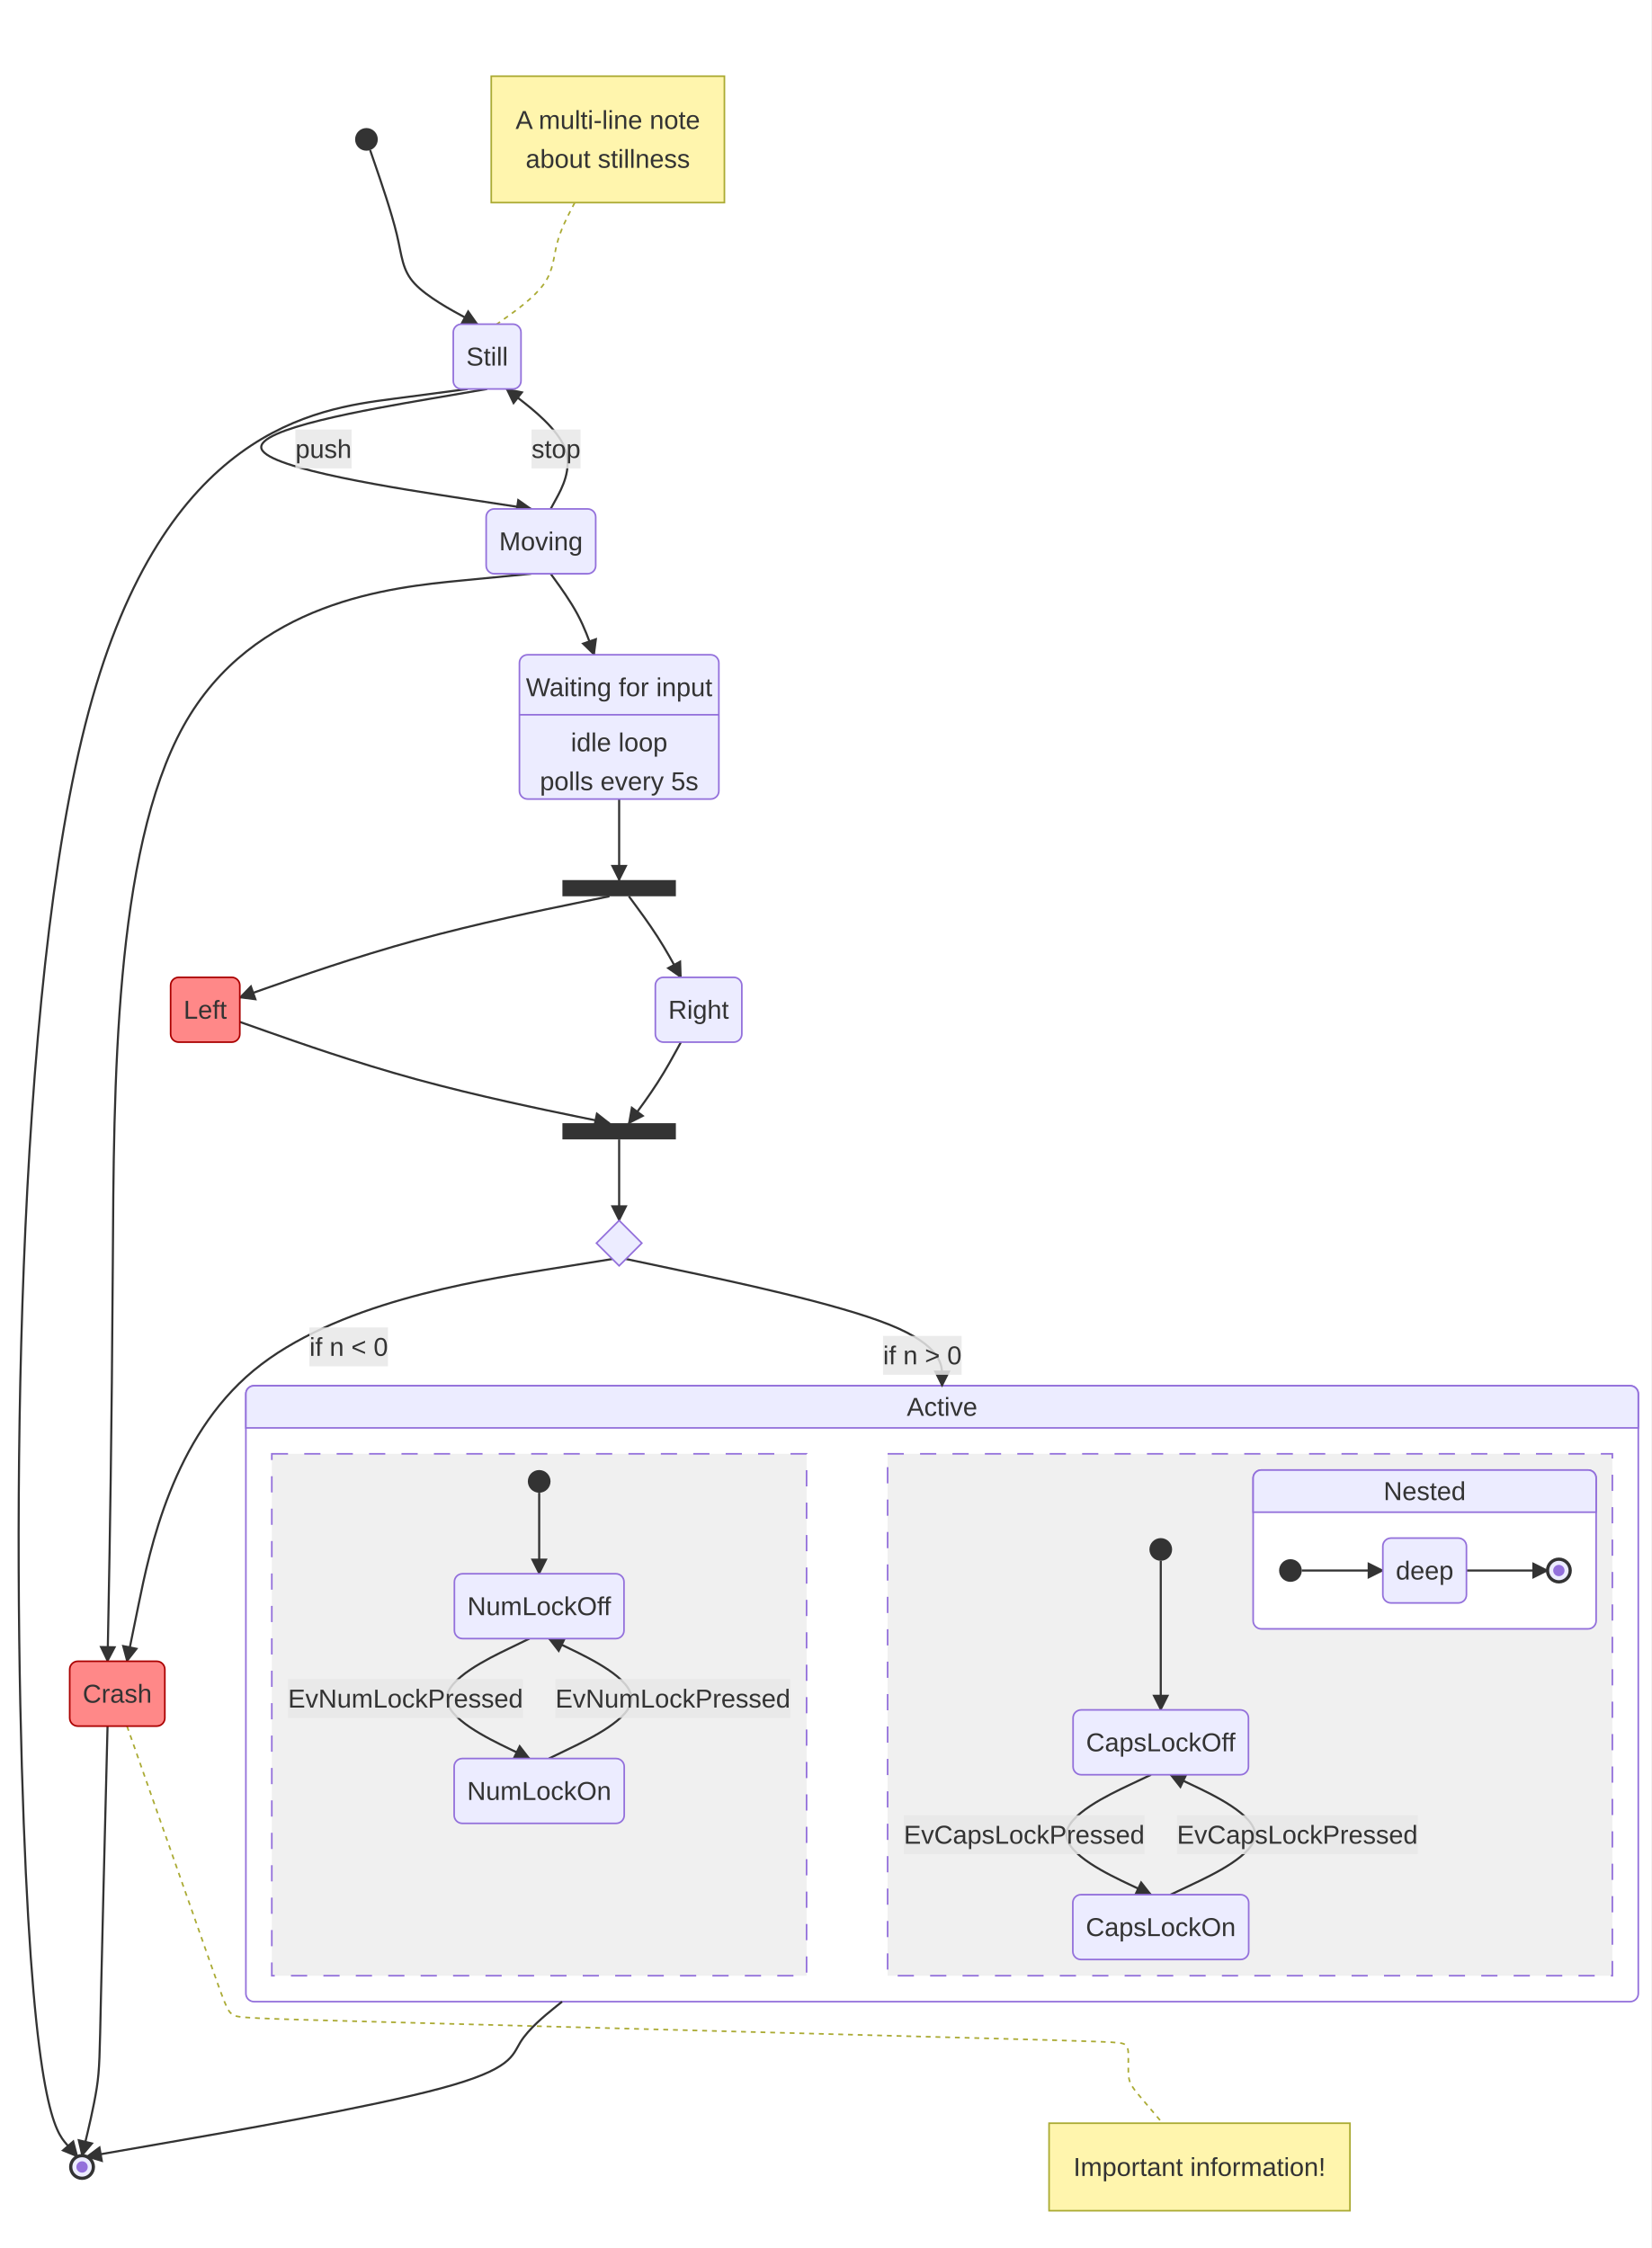
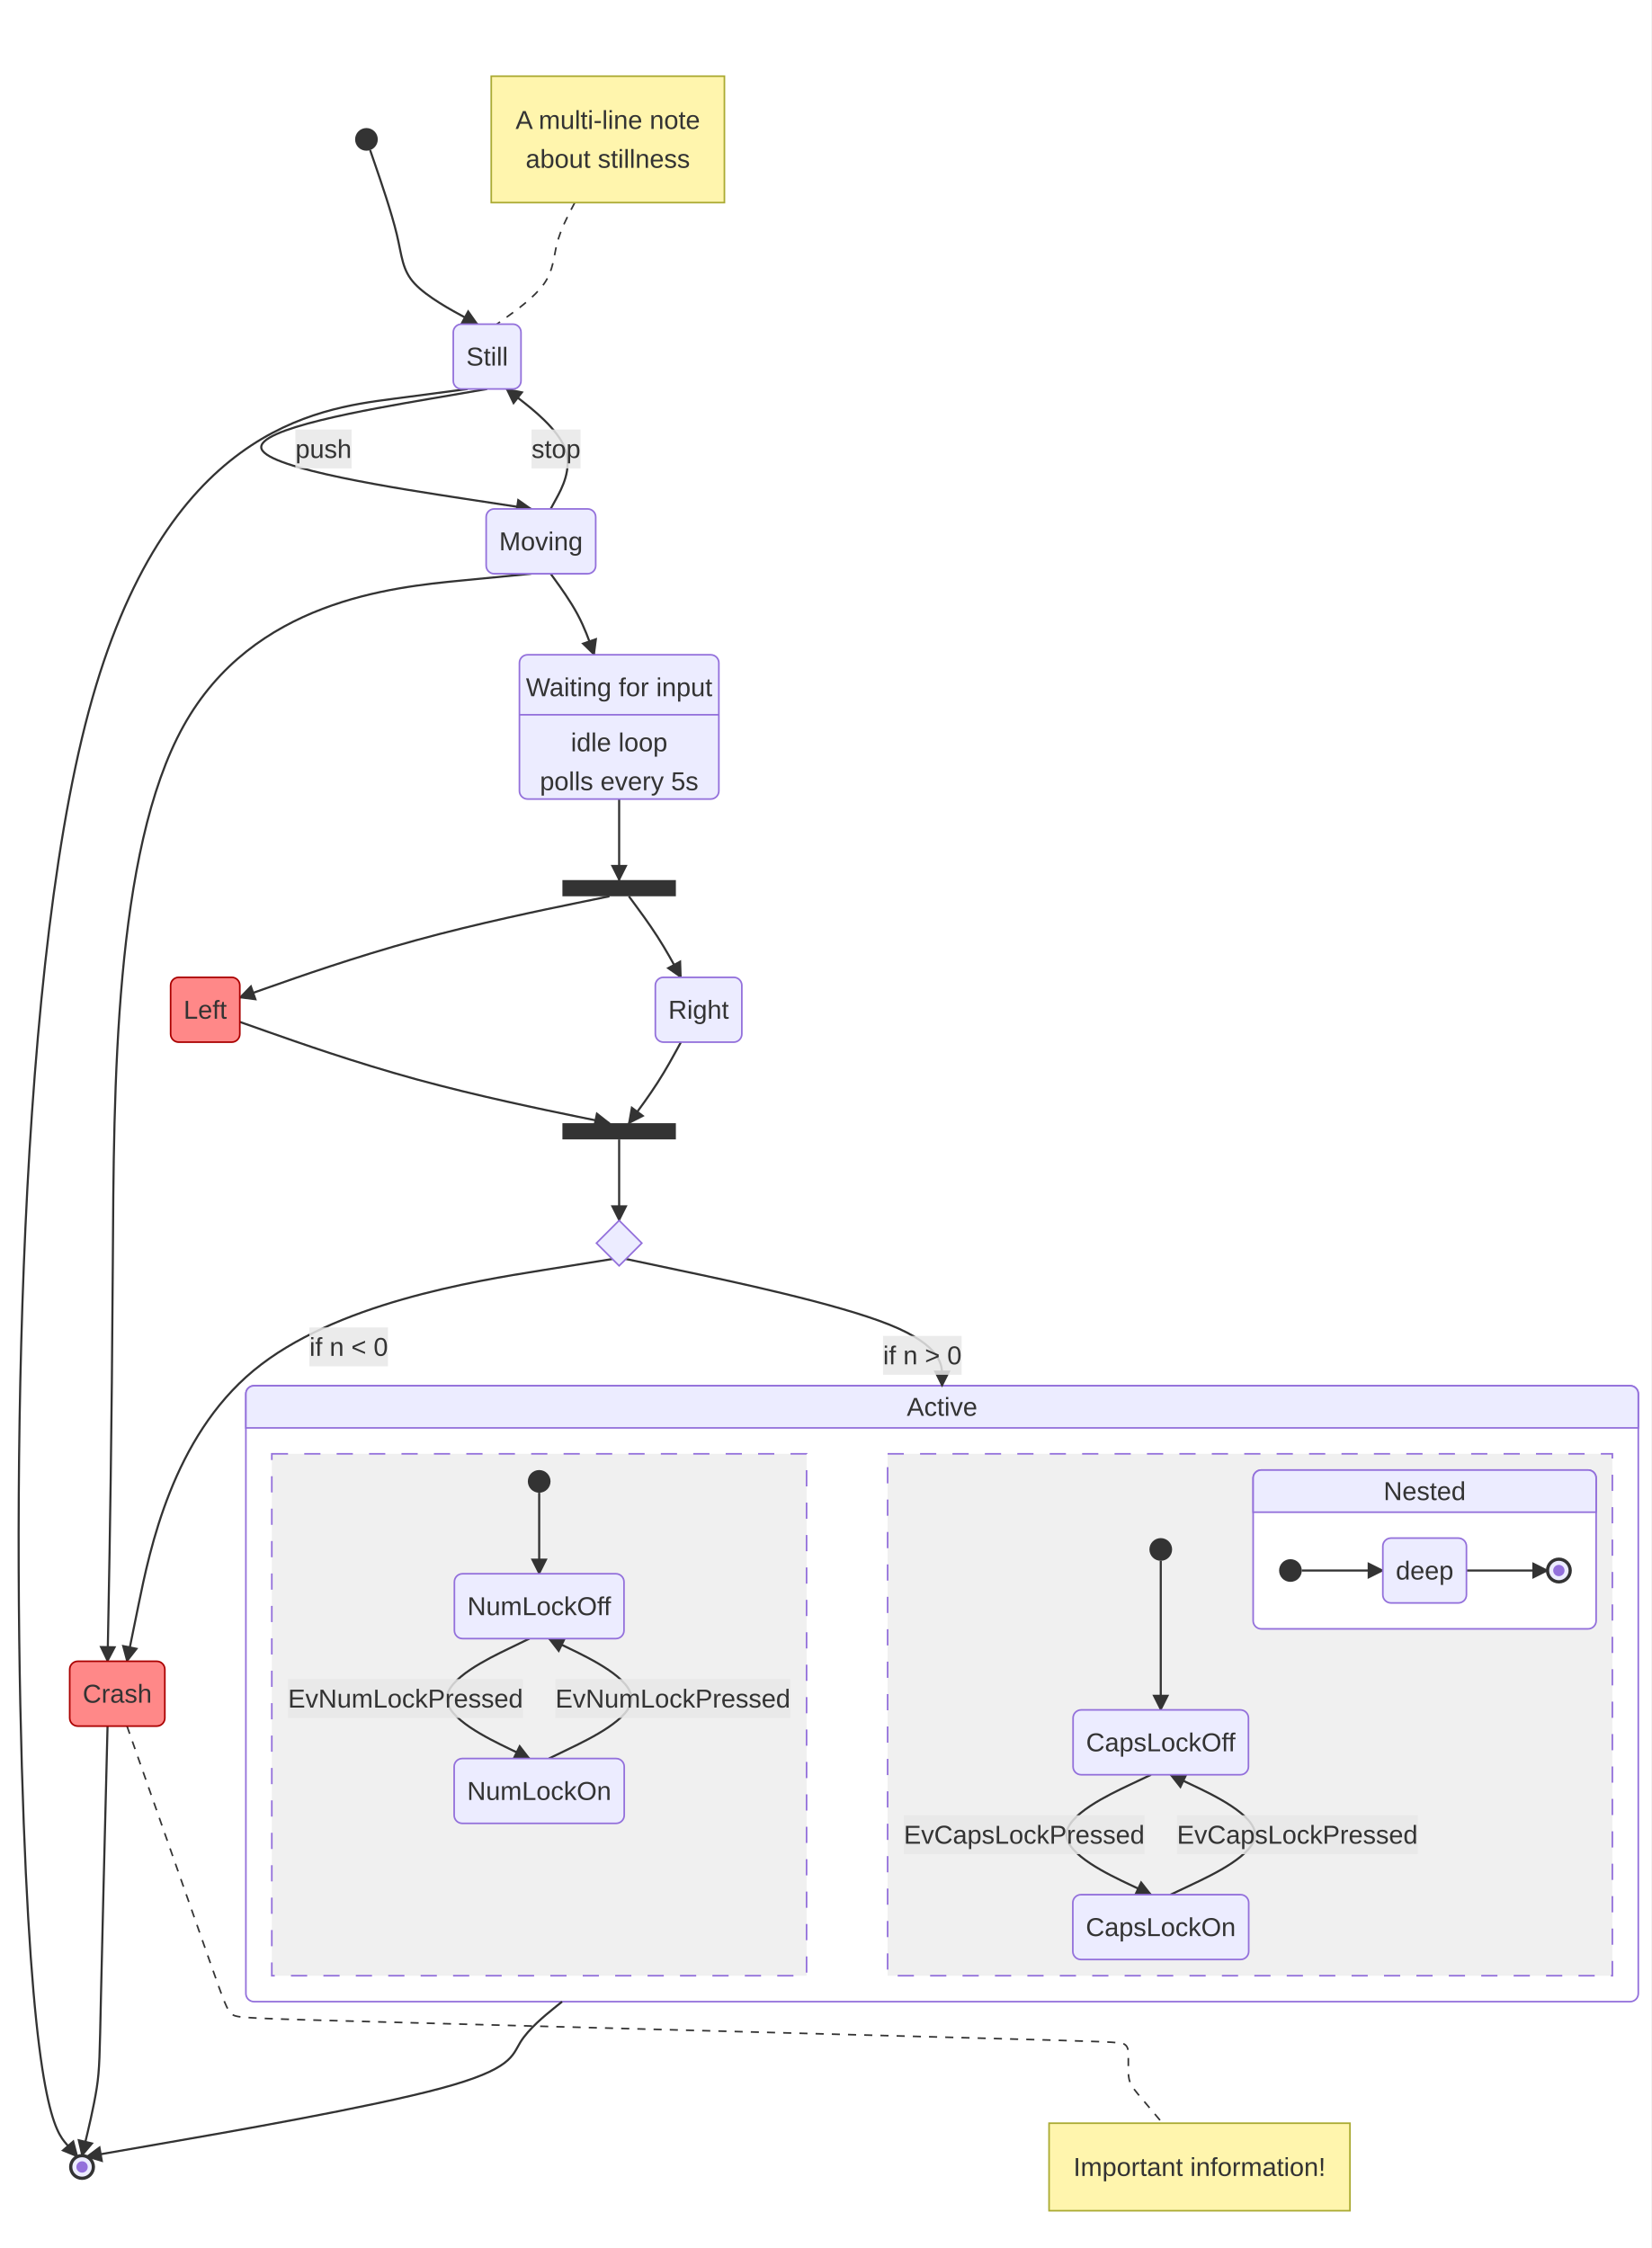
<svg xmlns="http://www.w3.org/2000/svg" id="mermaid" class="statediagram" width="1018.7" height="1387" viewBox="-893.1 -22 1018.7 1387" role="graphics-document document" aria-roledescription="statediagram">
-   <style>#mermaid{font-family:"trebuchet ms",verdana,arial,sans-serif;font-size:16px;fill:#333;}#mermaid .st{fill:#ECECFF;stroke:#9370DB;stroke-width:1px;}#mermaid .bar,#mermaid .start{fill:#333;stroke:none;}#mermaid .endo{fill:#ECECFF;stroke:#333;stroke-width:2px;}#mermaid .endi{fill:#9370DB;}#mermaid .choice{fill:#ECECFF;stroke:#9370DB;stroke-width:1px;}#mermaid .comp{fill:#fff;stroke:#9370DB;stroke-width:1px;}#mermaid .comp-t{fill:#ECECFF;stroke:#9370DB;stroke-width:1px;}#mermaid .region{fill:#f0f0f0;stroke:#9370DB;stroke-width:1px;stroke-dasharray:10,10;}#mermaid .div{stroke:#9370DB;stroke-width:1px;}#mermaid .tr{fill:none;stroke:#333;stroke-width:1.3px;}#mermaid .lbl{fill:#e8e8e8;opacity:0.85;}#mermaid .note{fill:#fff5ad;stroke:#aaaa33;stroke-width:1px;}#mermaid .note-l{stroke:#aaaa33;stroke-width:1px;stroke-dasharray:3,3;}</style>
+   <style>#mermaid{font-family:"trebuchet ms",verdana,arial,sans-serif;font-size:16px;fill:#333;}#mermaid .st{fill:#ECECFF;stroke:#9370DB;stroke-width:1px;}#mermaid .bar,#mermaid .start{fill:#333;stroke:none;}#mermaid .endo{fill:#ECECFF;stroke:#333;stroke-width:2px;}#mermaid .endi{fill:#9370DB;}#mermaid .choice{fill:#ECECFF;stroke:#9370DB;stroke-width:1px;}#mermaid .comp{fill:#fff;stroke:#9370DB;stroke-width:1px;}#mermaid .comp-t{fill:#ECECFF;stroke:#9370DB;stroke-width:1px;}#mermaid .region{fill:#f0f0f0;stroke:#9370DB;stroke-width:1px;stroke-dasharray:10,10;}#mermaid .div{stroke:#9370DB;stroke-width:1px;}#mermaid .tr{fill:none;stroke:#333;stroke-width:1.3px;}#mermaid .lbl{fill:#e8e8e8;opacity:0.85;}#mermaid .note{fill:#fff5ad;stroke:#aaaa33;stroke-width:1px;}#mermaid .note-l{stroke:#333;stroke-width:1px;stroke-dasharray:5;}</style>
  <rect x="-893.1" y="-22" width="1018.7" height="1387" fill="white" />
  <defs>
    <marker id="st-arrow" viewBox="0 0 10 10" refX="9" refY="5" markerWidth="8" markerHeight="8" orient="auto">
      <path d="M0,0 L10,5 L0,10 z" fill="#333" />
    </marker>
  </defs>
  <rect class="comp" x="-741.41" y="833" width="859.02" height="380" rx="5" />
  <path class="comp-t" d="M-741.41,859 v-21 a5,5 0 0 1 5,-5 h849.02 a5,5 0 0 1 5,5 v21 z" />
  <text x="-311.9" y="846" text-anchor="middle" dominant-baseline="central">Active</text>
  <rect class="region" x="-725.41" y="875" width="329.91" height="322" />
  <rect class="region" x="-345.5" y="875" width="447.11" height="322" />
  <rect class="comp" x="-119.99" y="885" width="211.59" height="98" rx="5" />
  <path class="comp-t" d="M-119.99,911 v-21 a5,5 0 0 1 5,-5 h201.59 a5,5 0 0 1 5,5 v21 z" />
  <text x="-14.19" y="898" text-anchor="middle" dominant-baseline="central">Nested</text>
  <path class="tr" d="M-664.75,70.62L-661.46,80.18C-658.18,89.75 -651.6,108.87 -648.31,122.6C-645.03,136.33 -645.03,144.67 -637.28,153C-629.54,161.33 -614.05,169.67 -606.31,173.83L-598.57,178" marker-end="url(#st-arrow)" />
  <path class="tr" d="M-604.57,218L-651.32,224.17C-698.08,230.33 -791.59,242.67 -838.34,416.83C-885.1,591 -885.1,927 -878.47,1102.6C-871.85,1278.21 -858.6,1293.41 -851.98,1301.01L-845.35,1308.62" marker-end="url(#st-arrow)" />
  <path class="tr" d="M-592.57,218L-628.49,224.17C-664.41,230.33 -736.25,242.67 -731.72,255C-727.18,267.33 -646.28,279.67 -605.83,285.83L-565.38,292" marker-end="url(#st-arrow)" />
  <path class="tr" d="M-553.38,292L-550.01,285.83C-546.64,279.67 -539.89,267.33 -544.42,255C-548.95,242.67 -564.76,230.33 -572.66,224.17L-580.57,218" marker-end="url(#st-arrow)" />
  <path class="tr" d="M-565.38,332L-608.29,336.17C-651.2,340.33 -737.02,348.67 -779.93,426C-822.84,503.33 -822.84,649.67 -823.5,757.33C-824.15,865 -825.45,934 -826.1,968.5L-826.75,1003" marker-end="url(#st-arrow)" />
  <path class="tr" d="M-826.75,1043L-827.56,1075.5C-828.38,1108 -830,1173 -830.81,1209.67C-831.62,1246.33 -831.62,1254.67 -833.43,1266.33C-835.24,1278 -838.86,1293 -840.67,1300.5L-842.48,1308" marker-end="url(#st-arrow)" />
  <path class="tr" d="M-553.38,332L-550.36,336.17C-547.34,340.33 -541.3,348.67 -536.83,357C-532.36,365.33 -529.47,373.67 -528.02,377.83L-526.58,382" marker-end="url(#st-arrow)" />
  <path class="tr" d="M-511.13,471L-511.13,521" marker-end="url(#st-arrow)" />
  <path class="tr" d="M-517.13,531L-537.41,535.17C-557.69,539.33 -598.25,547.67 -636.26,558.08C-674.26,568.49 -709.71,580.99 -727.43,587.23L-745.16,593.48" marker-end="url(#st-arrow)" />
  <path class="tr" d="M-505.13,531L-502.04,535.17C-498.96,539.33 -492.79,547.67 -487.44,556C-482.08,564.33 -477.55,572.67 -475.28,576.83L-473.01,581" marker-end="url(#st-arrow)" />
  <path class="tr" d="M-745.16,608.52L-727.43,614.77C-709.71,621.01 -674.26,633.51 -636.26,643.92C-598.25,654.33 -557.69,662.67 -537.41,666.83L-517.13,671" marker-end="url(#st-arrow)" />
  <path class="tr" d="M-473.01,621L-475.28,625.17C-477.55,629.33 -482.08,637.67 -487.44,646C-492.79,654.33 -498.96,662.67 -502.04,666.83L-505.13,671" marker-end="url(#st-arrow)" />
  <path class="tr" d="M-511.13,681L-511.13,731" marker-end="url(#st-arrow)" />
  <path class="tr" d="M-515.33,754.8L-558.19,761.67C-601.05,768.53 -686.78,782.27 -736.68,823.63C-786.58,865 -800.67,934 -807.71,968.5L-814.75,1003" marker-end="url(#st-arrow)" />
  <path class="note-l" fill="none" d="M-814.75,1043L-804.97,1070.8C-795.19,1098.6 -775.62,1154.2 -765.07,1184.2C-754.51,1214.2 -752.96,1218.6 -749.85,1220.86C-746.75,1223.13 -742.08,1223.25 -652.01,1225.69C-561.94,1228.13 -386.47,1232.87 -296.4,1235.31C-206.33,1237.75 -201.66,1237.87 -199.33,1239.33C-197,1240.78 -197,1243.56 -197,1246.33C-197,1249.11 -197,1251.89 -197,1254.67C-197,1257.44 -197,1260.22 -195.82,1263C-194.65,1265.78 -192.31,1268.56 -188.79,1272.72C-185.27,1276.89 -180.58,1282.44 -178.23,1285.22L-175.89,1288" />
  <path class="note-l" fill="none" d="M-538.5,103L-540.67,107.17C-542.85,111.33 -547.21,119.67 -549.39,128C-551.57,136.33 -551.57,144.67 -557.4,153C-563.23,161.33 -574.9,169.67 -580.73,173.83L-586.57,178" />
  <path class="tr" d="M-506.93,754.8L-474.42,761.67C-441.92,768.53 -376.91,782.27 -344.41,795.3C-311.9,808.33 -311.9,820.67 -311.9,826.83L-311.9,833" marker-end="url(#st-arrow)" />
  <path class="tr" d="M-546.34,1213L-551.49,1217.17C-556.63,1221.33 -566.91,1229.67 -572.05,1238C-577.19,1246.33 -577.19,1254.67 -620.93,1266.44C-664.66,1278.21 -752.14,1293.41 -795.87,1301.01L-839.61,1308.62" marker-end="url(#st-arrow)" />
  <rect class="lbl" x="-710.88" y="243" width="34.7" height="24" />
  <text x="-693.53" y="255" text-anchor="middle" dominant-baseline="central">push</text>
  <rect class="lbl" x="-565.18" y="243" width="30.25" height="24" />
  <text x="-550.06" y="255" text-anchor="middle" dominant-baseline="central">stop</text>
  <rect class="lbl" x="-702.23" y="797.02" width="48.48" height="24" />
  <text x="-677.98" y="809.02" text-anchor="middle" dominant-baseline="central">if n &lt; 0</text>
  <rect class="lbl" x="-348.33" y="802.24" width="48.48" height="24" />
  <text x="-324.09" y="814.24" text-anchor="middle" dominant-baseline="central">if n &gt; 0</text>
  <path class="tr" d="M-560.46,899L-560.46,949" marker-end="url(#st-arrow)" />
  <path class="tr" d="M-566.46,989L-579.2,995.17C-591.95,1001.33 -617.44,1013.67 -617.44,1026C-617.44,1038.33 -591.95,1050.67 -579.2,1056.83L-566.46,1063" marker-end="url(#st-arrow)" />
  <path class="tr" d="M-554.46,1063L-541.71,1056.83C-528.96,1050.67 -503.47,1038.33 -503.47,1026C-503.47,1013.67 -528.96,1001.33 -541.71,995.17L-554.46,989" marker-end="url(#st-arrow)" />
  <rect class="lbl" x="-715.41" y="1014" width="144.95" height="24" />
  <text x="-642.93" y="1026" text-anchor="middle" dominant-baseline="central">EvNumLockPressed</text>
  <rect class="lbl" x="-550.46" y="1014" width="144.95" height="24" />
  <text x="-477.98" y="1026" text-anchor="middle" dominant-baseline="central">EvNumLockPressed</text>
  <path class="tr" d="M-176.99,941L-176.99,1033" marker-end="url(#st-arrow)" />
  <path class="tr" d="M-182.99,1073L-196.03,1079.17C-209.07,1085.33 -235.16,1097.67 -235.16,1110C-235.16,1122.33 -209.07,1134.67 -196.03,1140.83L-182.99,1147" marker-end="url(#st-arrow)" />
  <path class="tr" d="M-170.99,1147L-157.95,1140.83C-144.9,1134.67 -118.82,1122.33 -118.82,1110C-118.82,1097.67 -144.9,1085.33 -157.95,1079.17L-170.99,1073" marker-end="url(#st-arrow)" />
  <rect class="lbl" x="-335.5" y="1098" width="148.52" height="24" />
  <text x="-261.25" y="1110" text-anchor="middle" dominant-baseline="central">EvCapsLockPressed</text>
  <rect class="lbl" x="-166.99" y="1098" width="148.52" height="24" />
  <text x="-92.73" y="1110" text-anchor="middle" dominant-baseline="central">EvCapsLockPressed</text>
  <path class="tr" d="M-89.99,947L-39.99,947" marker-end="url(#st-arrow)" />
  <path class="tr" d="M11.61,947L61.61,947" marker-end="url(#st-arrow)" />
  <circle class="start" cx="-667.03" cy="64" r="7" />
  <rect class="st" x="-613.46" y="178" width="41.78" height="40" rx="5" />
  <text x="-592.57" y="198" text-anchor="middle" dominant-baseline="central">Still</text>
  <circle class="endo" cx="-842.48" cy="1315" r="7" />
  <circle class="endi" cx="-842.48" cy="1315" r="3.5" />
  <rect class="st" x="-593.17" y="292" width="67.58" height="40" rx="5" />
  <text x="-559.38" y="312" text-anchor="middle" dominant-baseline="central">Moving</text>
  <rect class="st" x="-850.1" y="1003" width="58.69" height="40" rx="5" style="fill:#f88;stroke:#a00" />
  <text x="-820.75" y="1023" text-anchor="middle" dominant-baseline="central">Crash</text>
  <rect class="st" x="-572.64" y="382" width="123.02" height="89" rx="5" />
  <text x="-511.13" y="402" text-anchor="middle" dominant-baseline="central">Waiting for input</text>
  <line class="div" x1="-572.64" y1="419" x2="-449.62" y2="419" />
  <text x="-511.13" y="436" text-anchor="middle" dominant-baseline="central">idle loop</text>
  <text x="-511.13" y="460" text-anchor="middle" dominant-baseline="central">polls every 5s</text>
  <rect class="bar" x="-546.13" y="521" width="70" height="10" />
  <rect class="st" x="-787.84" y="581" width="42.69" height="40" rx="5" style="fill:#f88;stroke:#a00" />
  <text x="-766.5" y="601" text-anchor="middle" dominant-baseline="central">Left</text>
  <rect class="st" x="-488.8" y="581" width="53.36" height="40" rx="5" />
  <text x="-462.12" y="601" text-anchor="middle" dominant-baseline="central">Right</text>
  <rect class="bar" x="-546.13" y="671" width="70" height="10" />
  <path class="choice" d="M-511.13,731L-497.13,745L-511.13,759L-525.13,745Z" />
  <circle class="start" cx="-560.46" cy="892" r="7" />
  <rect class="st" x="-612.77" y="949" width="104.63" height="40" rx="5" />
  <text x="-560.46" y="969" text-anchor="middle" dominant-baseline="central">NumLockOff</text>
  <rect class="st" x="-612.92" y="1063" width="104.92" height="40" rx="5" />
  <text x="-560.46" y="1083" text-anchor="middle" dominant-baseline="central">NumLockOn</text>
  <circle class="start" cx="-176.99" cy="934" r="7" />
  <rect class="st" x="-231.09" y="1033" width="108.2" height="40" rx="5" />
  <text x="-176.99" y="1053" text-anchor="middle" dominant-baseline="central">CapsLockOff</text>
  <rect class="st" x="-231.24" y="1147" width="108.5" height="40" rx="5" />
  <text x="-176.99" y="1167" text-anchor="middle" dominant-baseline="central">CapsLockOn</text>
  <circle class="start" cx="-96.99" cy="947" r="7" />
  <rect class="st" x="-39.99" y="927" width="51.59" height="40" rx="5" />
  <text x="-14.19" y="947" text-anchor="middle" dominant-baseline="central">deep</text>
  <circle class="endo" cx="68.61" cy="947" r="7" />
  <circle class="endi" cx="68.61" cy="947" r="3.5" />
  <rect class="note" x="-245.9" y="1288" width="185.63" height="54" />
  <text x="-153.09" y="1315" text-anchor="middle" dominant-baseline="central">Important information!</text>
  <rect class="note" x="-590.03" y="25" width="143.84" height="78" />
  <text x="-518.11" y="52" text-anchor="middle" dominant-baseline="central">A multi-line note</text>
  <text x="-518.11" y="76" text-anchor="middle" dominant-baseline="central">about stillness</text>
</svg>
